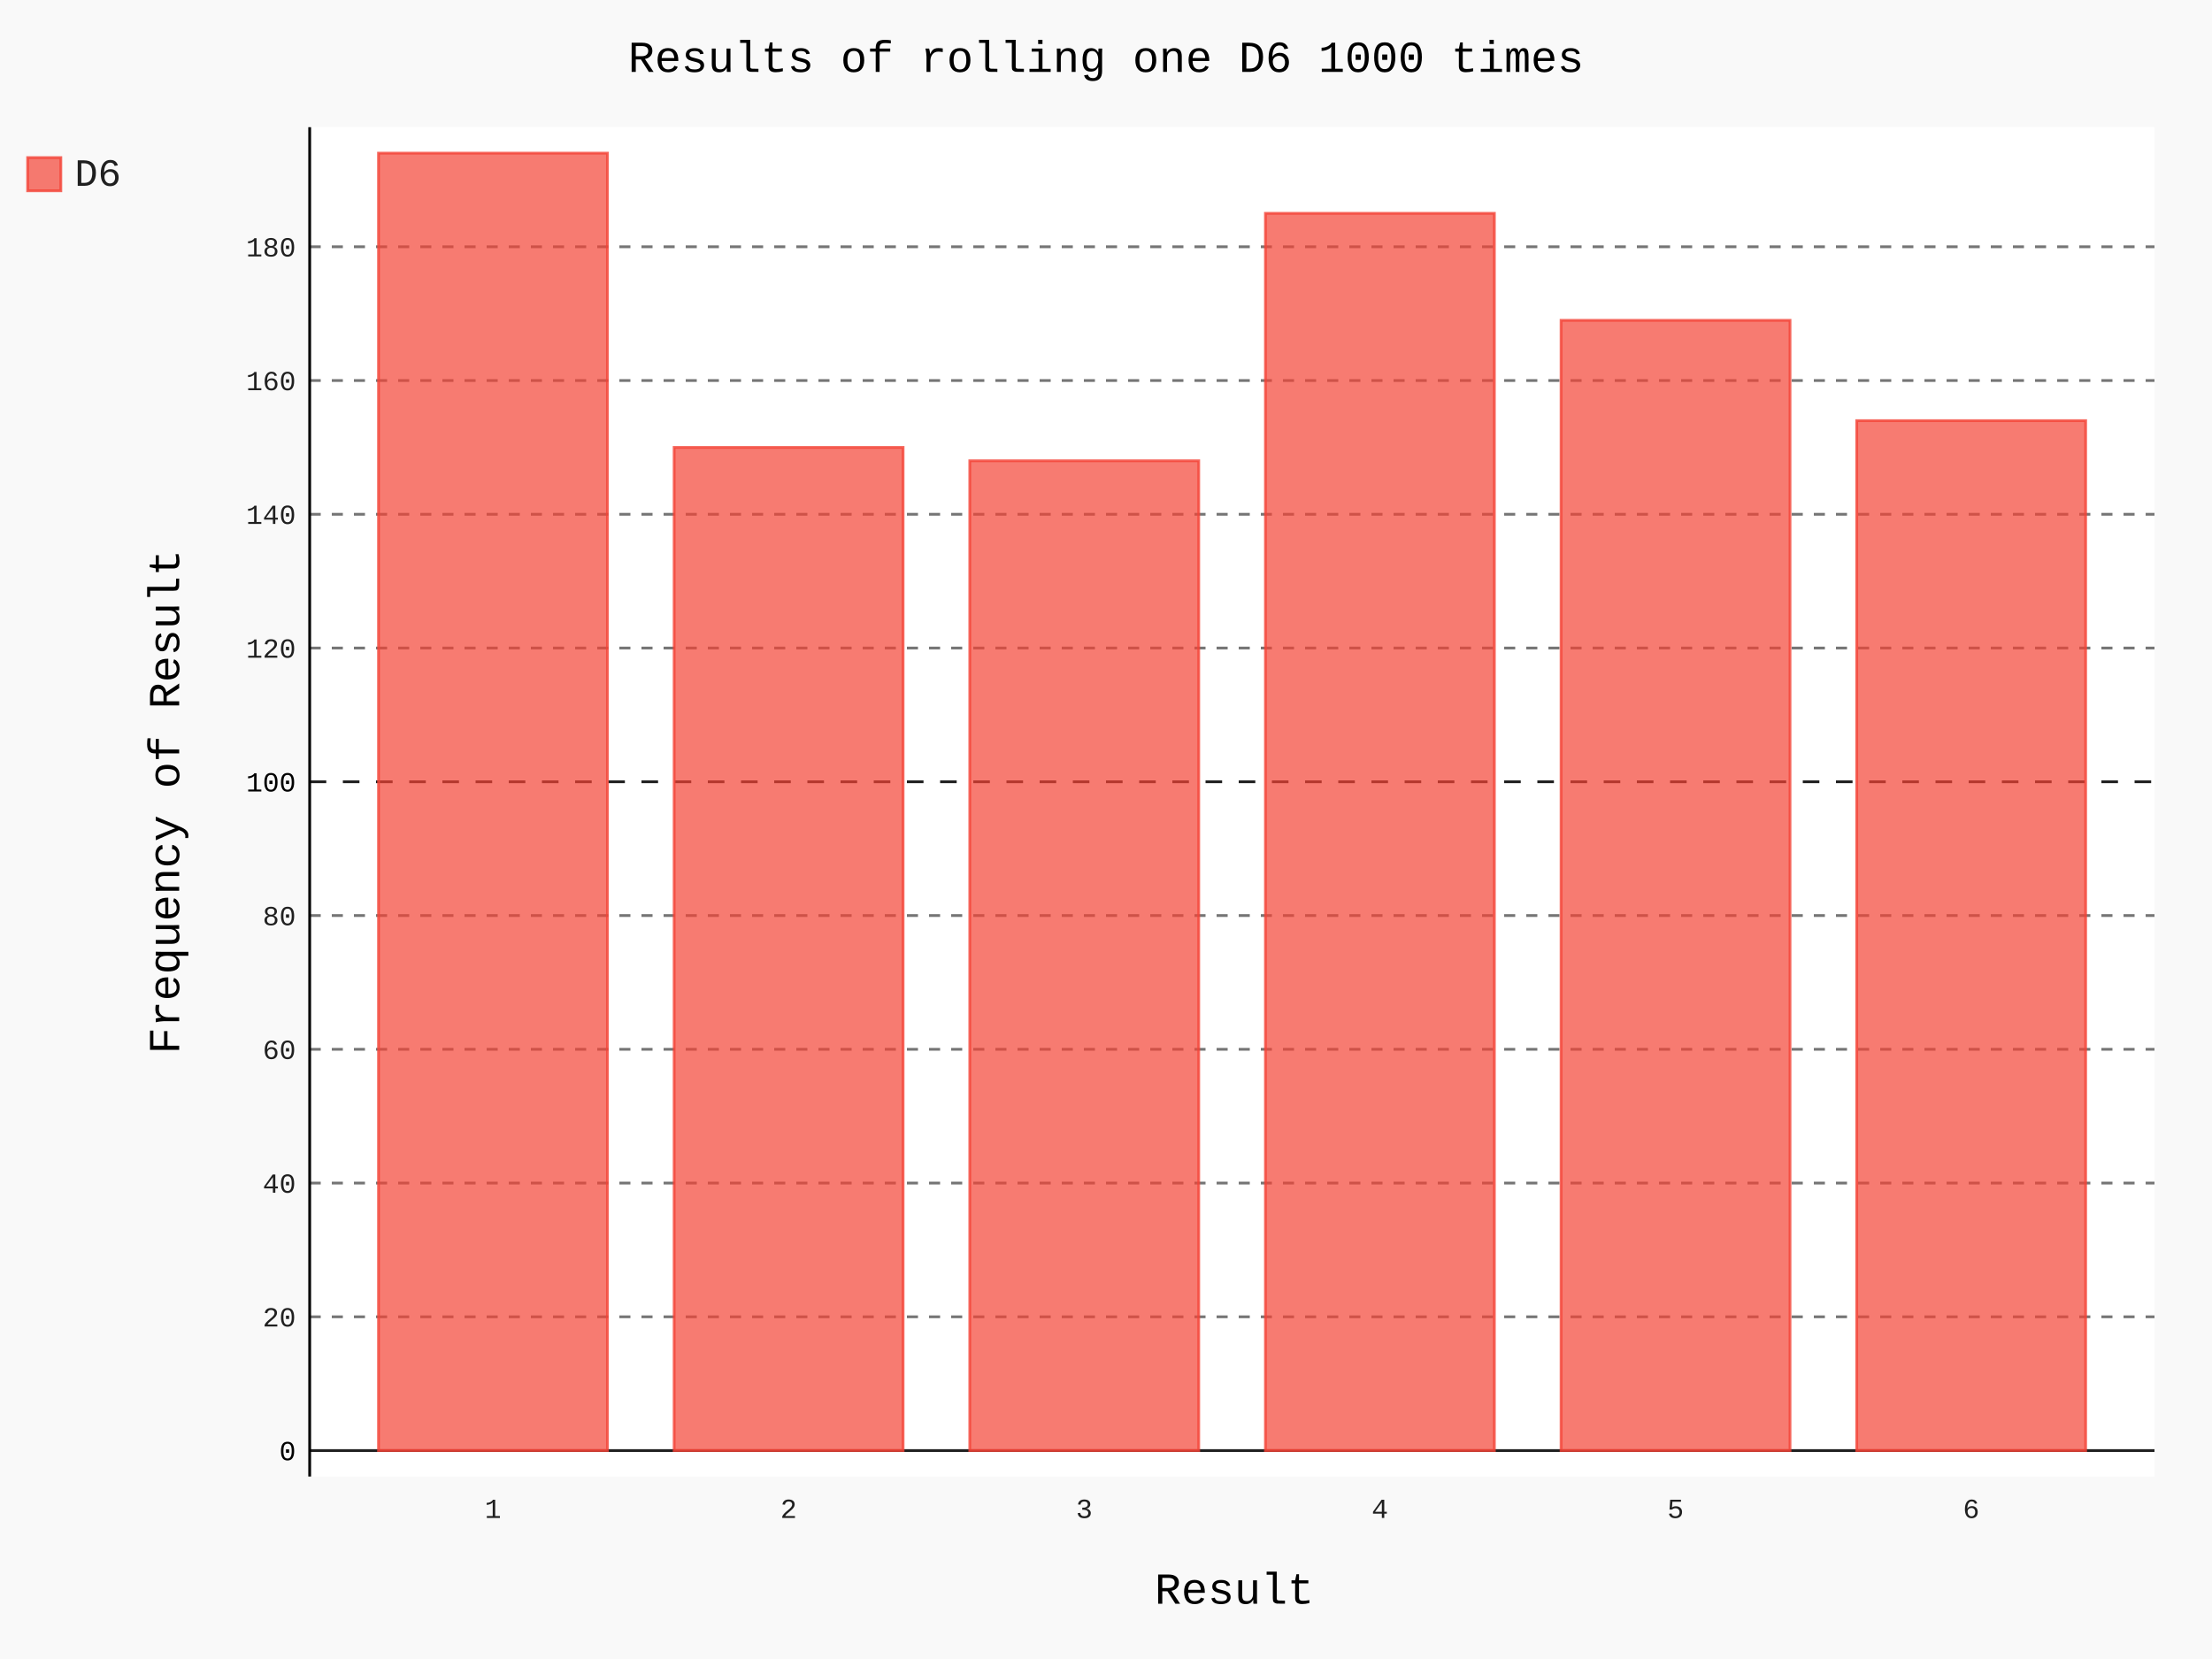
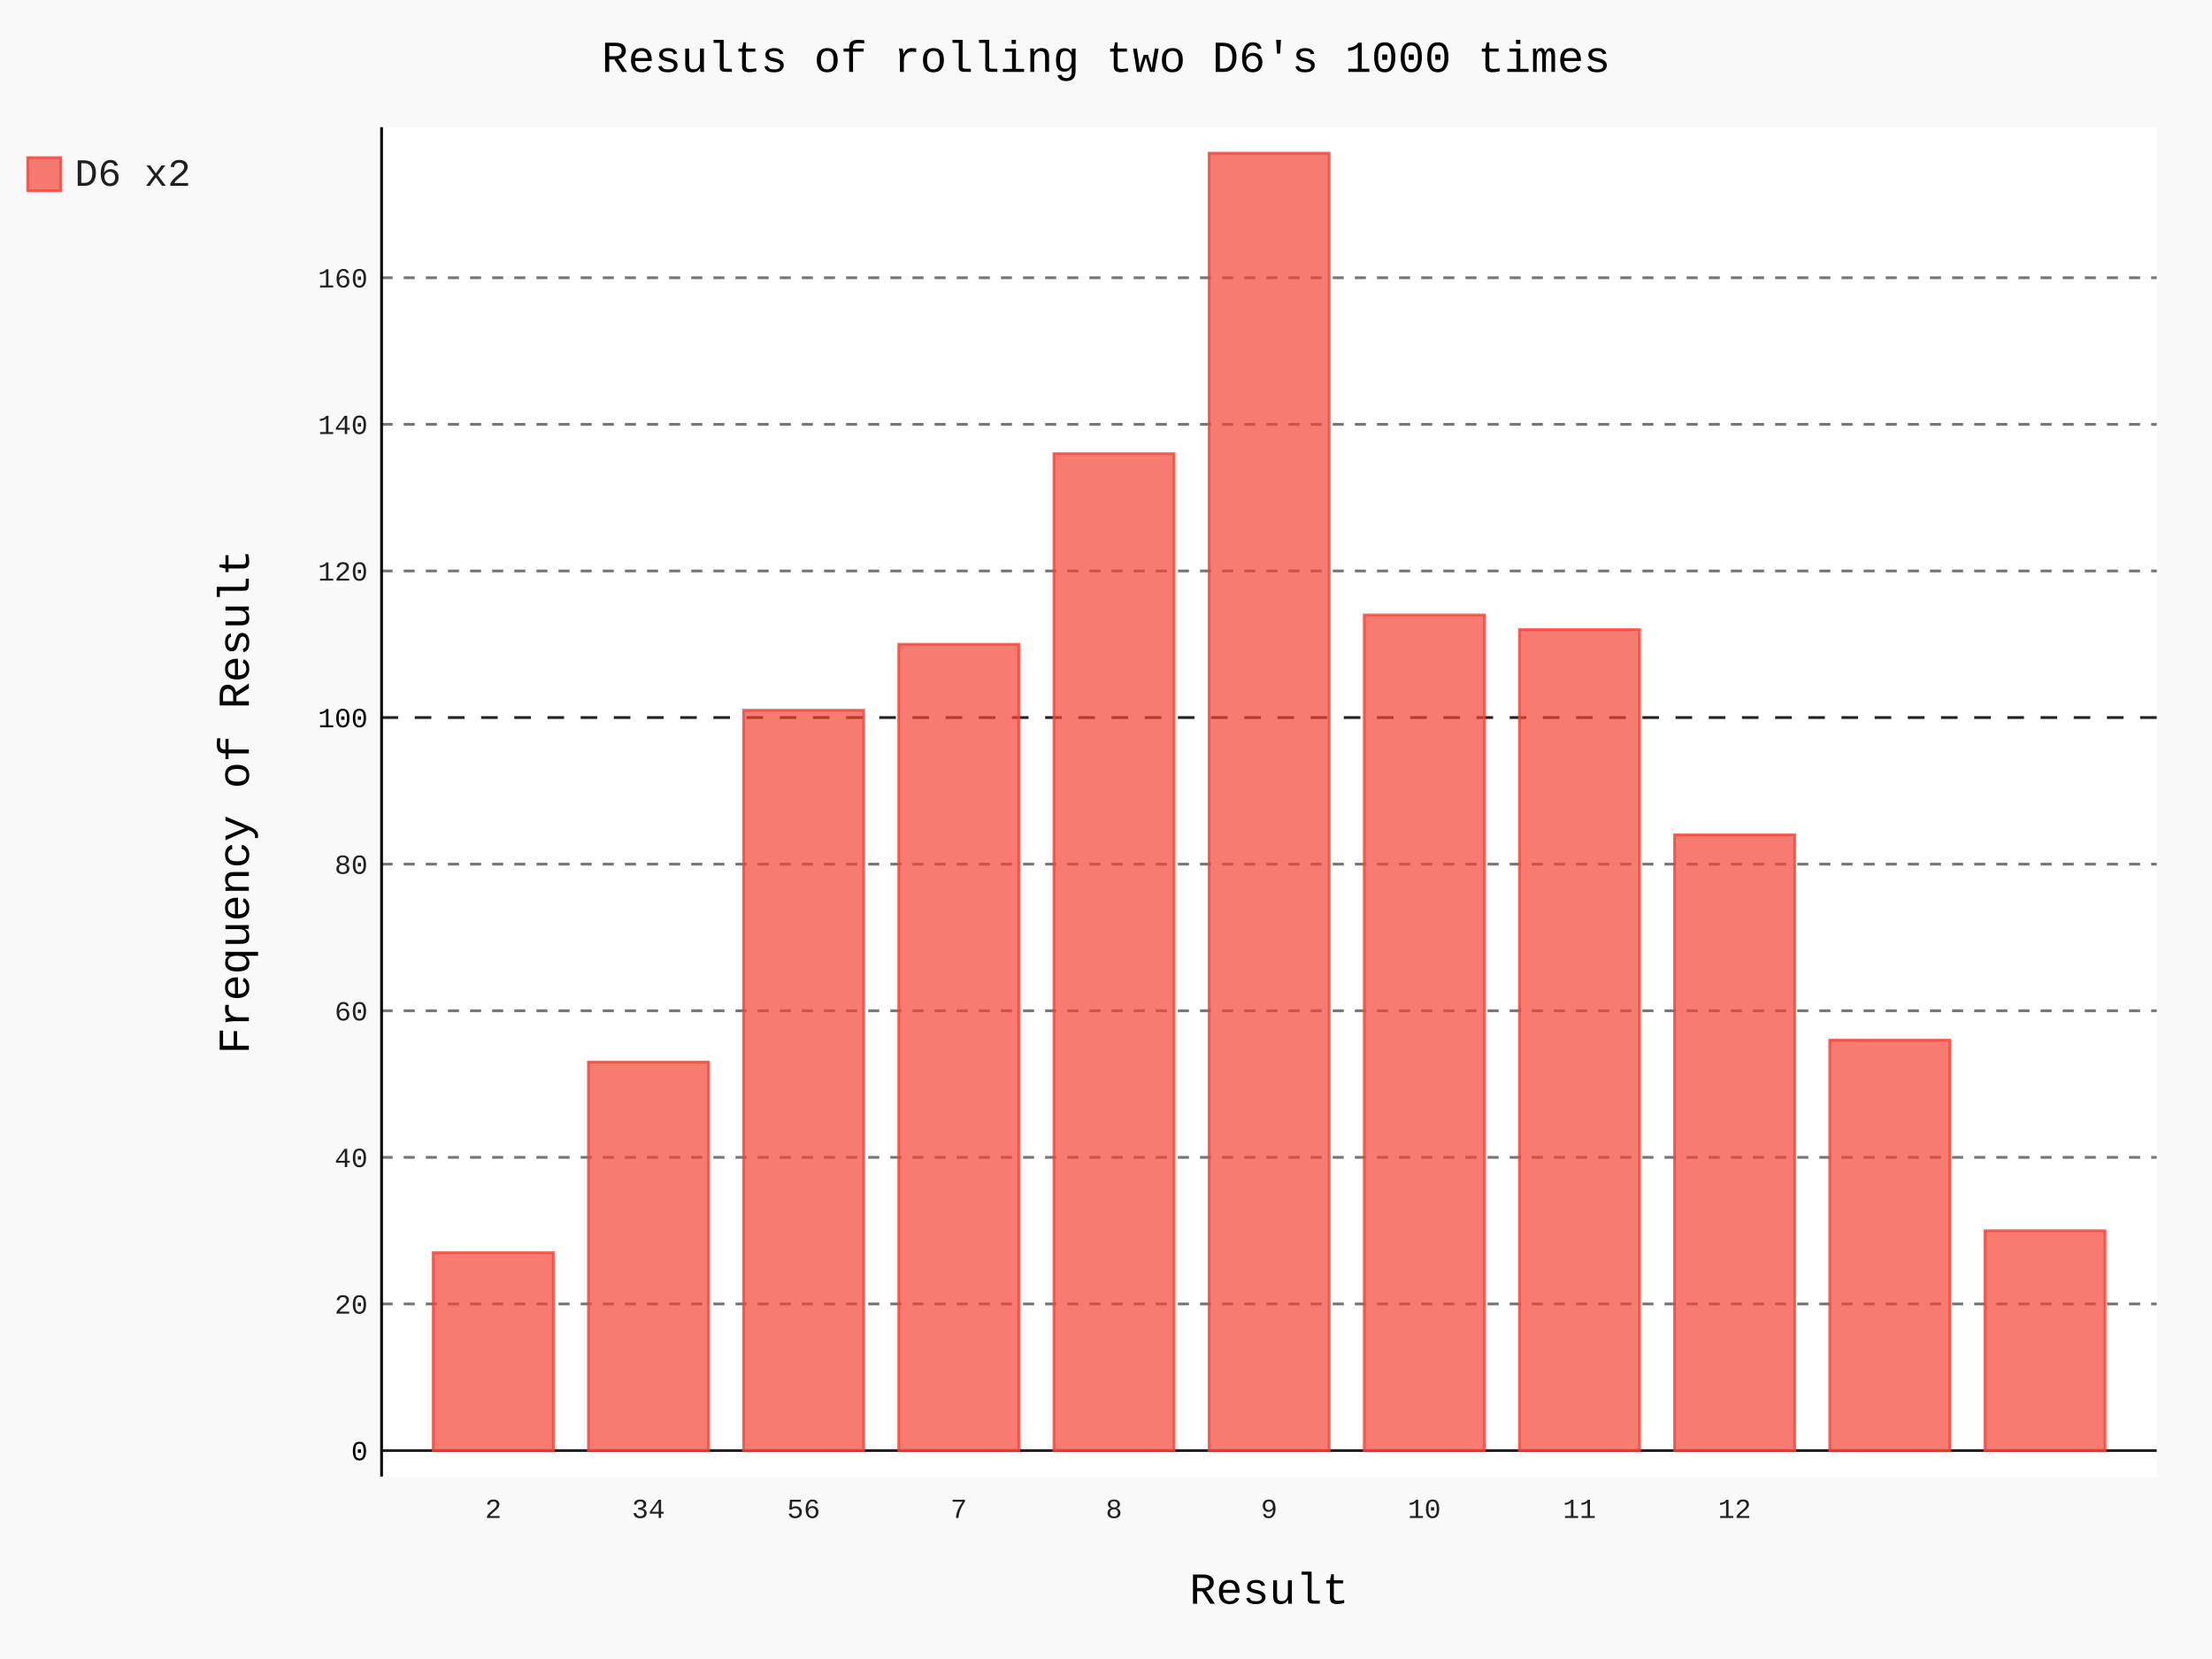
- <svg xmlns="http://www.w3.org/2000/svg" class="pygal-chart" id="chart-d65b9895-4443-460a-82ca-bd445137e971" viewBox="0 0 800 600">
+ <svg xmlns="http://www.w3.org/2000/svg" class="pygal-chart" id="chart-fd4a4cf0-b947-452a-9cb7-f9953d3d199d" viewBox="0 0 800 600">
  <defs>
-     <style type="text/css">#chart-d65b9895-4443-460a-82ca-bd445137e971{-webkit-user-select:none;-webkit-font-smoothing:antialiased;font-family:Consolas,"Liberation Mono",Menlo,Courier,monospace}#chart-d65b9895-4443-460a-82ca-bd445137e971 .title{font-family:Consolas,"Liberation Mono",Menlo,Courier,monospace;font-size:16px}#chart-d65b9895-4443-460a-82ca-bd445137e971 .legends .legend text{font-family:Consolas,"Liberation Mono",Menlo,Courier,monospace;font-size:14px}#chart-d65b9895-4443-460a-82ca-bd445137e971 .axis text{font-family:Consolas,"Liberation Mono",Menlo,Courier,monospace;font-size:10px}#chart-d65b9895-4443-460a-82ca-bd445137e971 .axis text.major{font-family:Consolas,"Liberation Mono",Menlo,Courier,monospace;font-size:10px}#chart-d65b9895-4443-460a-82ca-bd445137e971 .text-overlay text.value{font-family:Consolas,"Liberation Mono",Menlo,Courier,monospace;font-size:16px}#chart-d65b9895-4443-460a-82ca-bd445137e971 .text-overlay text.label{font-family:Consolas,"Liberation Mono",Menlo,Courier,monospace;font-size:10px}#chart-d65b9895-4443-460a-82ca-bd445137e971 .tooltip{font-family:Consolas,"Liberation Mono",Menlo,Courier,monospace;font-size:14px}#chart-d65b9895-4443-460a-82ca-bd445137e971 text.no_data{font-family:Consolas,"Liberation Mono",Menlo,Courier,monospace;font-size:64px}
- #chart-d65b9895-4443-460a-82ca-bd445137e971{background-color:rgba(249,249,249,1)}#chart-d65b9895-4443-460a-82ca-bd445137e971 path,#chart-d65b9895-4443-460a-82ca-bd445137e971 line,#chart-d65b9895-4443-460a-82ca-bd445137e971 rect,#chart-d65b9895-4443-460a-82ca-bd445137e971 circle{-webkit-transition:150ms;-moz-transition:150ms;transition:150ms}#chart-d65b9895-4443-460a-82ca-bd445137e971 .graph &gt; .background{fill:rgba(249,249,249,1)}#chart-d65b9895-4443-460a-82ca-bd445137e971 .plot &gt; .background{fill:rgba(255,255,255,1)}#chart-d65b9895-4443-460a-82ca-bd445137e971 .graph{fill:rgba(0,0,0,.87)}#chart-d65b9895-4443-460a-82ca-bd445137e971 text.no_data{fill:rgba(0,0,0,1)}#chart-d65b9895-4443-460a-82ca-bd445137e971 .title{fill:rgba(0,0,0,1)}#chart-d65b9895-4443-460a-82ca-bd445137e971 .legends .legend text{fill:rgba(0,0,0,.87)}#chart-d65b9895-4443-460a-82ca-bd445137e971 .legends .legend:hover text{fill:rgba(0,0,0,1)}#chart-d65b9895-4443-460a-82ca-bd445137e971 .axis .line{stroke:rgba(0,0,0,1)}#chart-d65b9895-4443-460a-82ca-bd445137e971 .axis .guide.line{stroke:rgba(0,0,0,.54)}#chart-d65b9895-4443-460a-82ca-bd445137e971 .axis .major.line{stroke:rgba(0,0,0,.87)}#chart-d65b9895-4443-460a-82ca-bd445137e971 .axis text.major{fill:rgba(0,0,0,1)}#chart-d65b9895-4443-460a-82ca-bd445137e971 .axis.y .guides:hover .guide.line,#chart-d65b9895-4443-460a-82ca-bd445137e971 .line-graph .axis.x .guides:hover .guide.line,#chart-d65b9895-4443-460a-82ca-bd445137e971 .stackedline-graph .axis.x .guides:hover .guide.line,#chart-d65b9895-4443-460a-82ca-bd445137e971 .xy-graph .axis.x .guides:hover .guide.line{stroke:rgba(0,0,0,1)}#chart-d65b9895-4443-460a-82ca-bd445137e971 .axis .guides:hover text{fill:rgba(0,0,0,1)}#chart-d65b9895-4443-460a-82ca-bd445137e971 .reactive{fill-opacity:.7;stroke-opacity:.8}#chart-d65b9895-4443-460a-82ca-bd445137e971 .ci{stroke:rgba(0,0,0,.87)}#chart-d65b9895-4443-460a-82ca-bd445137e971 .reactive.active,#chart-d65b9895-4443-460a-82ca-bd445137e971 .active .reactive{fill-opacity:.8;stroke-opacity:.9;stroke-width:4}#chart-d65b9895-4443-460a-82ca-bd445137e971 .ci .reactive.active{stroke-width:1.5}#chart-d65b9895-4443-460a-82ca-bd445137e971 .series text{fill:rgba(0,0,0,1)}#chart-d65b9895-4443-460a-82ca-bd445137e971 .tooltip rect{fill:rgba(255,255,255,1);stroke:rgba(0,0,0,1);-webkit-transition:opacity 150ms;-moz-transition:opacity 150ms;transition:opacity 150ms}#chart-d65b9895-4443-460a-82ca-bd445137e971 .tooltip .label{fill:rgba(0,0,0,.87)}#chart-d65b9895-4443-460a-82ca-bd445137e971 .tooltip .label{fill:rgba(0,0,0,.87)}#chart-d65b9895-4443-460a-82ca-bd445137e971 .tooltip .legend{font-size:.8em;fill:rgba(0,0,0,.54)}#chart-d65b9895-4443-460a-82ca-bd445137e971 .tooltip .x_label{font-size:.6em;fill:rgba(0,0,0,1)}#chart-d65b9895-4443-460a-82ca-bd445137e971 .tooltip .xlink{font-size:.5em;text-decoration:underline}#chart-d65b9895-4443-460a-82ca-bd445137e971 .tooltip .value{font-size:1.5em}#chart-d65b9895-4443-460a-82ca-bd445137e971 .bound{font-size:.5em}#chart-d65b9895-4443-460a-82ca-bd445137e971 .max-value{font-size:.75em;fill:rgba(0,0,0,.54)}#chart-d65b9895-4443-460a-82ca-bd445137e971 .map-element{fill:rgba(255,255,255,1);stroke:rgba(0,0,0,.54) !important}#chart-d65b9895-4443-460a-82ca-bd445137e971 .map-element .reactive{fill-opacity:inherit;stroke-opacity:inherit}#chart-d65b9895-4443-460a-82ca-bd445137e971 .color-0,#chart-d65b9895-4443-460a-82ca-bd445137e971 .color-0 a:visited{stroke:#F44336;fill:#F44336}#chart-d65b9895-4443-460a-82ca-bd445137e971 .text-overlay .color-0 text{fill:black}
- #chart-d65b9895-4443-460a-82ca-bd445137e971 text.no_data{text-anchor:middle}#chart-d65b9895-4443-460a-82ca-bd445137e971 .guide.line{fill:none}#chart-d65b9895-4443-460a-82ca-bd445137e971 .centered{text-anchor:middle}#chart-d65b9895-4443-460a-82ca-bd445137e971 .title{text-anchor:middle}#chart-d65b9895-4443-460a-82ca-bd445137e971 .legends .legend text{fill-opacity:1}#chart-d65b9895-4443-460a-82ca-bd445137e971 .axis.x text{text-anchor:middle}#chart-d65b9895-4443-460a-82ca-bd445137e971 .axis.x:not(.web) text[transform]{text-anchor:start}#chart-d65b9895-4443-460a-82ca-bd445137e971 .axis.x:not(.web) text[transform].backwards{text-anchor:end}#chart-d65b9895-4443-460a-82ca-bd445137e971 .axis.y text{text-anchor:end}#chart-d65b9895-4443-460a-82ca-bd445137e971 .axis.y text[transform].backwards{text-anchor:start}#chart-d65b9895-4443-460a-82ca-bd445137e971 .axis.y2 text{text-anchor:start}#chart-d65b9895-4443-460a-82ca-bd445137e971 .axis.y2 text[transform].backwards{text-anchor:end}#chart-d65b9895-4443-460a-82ca-bd445137e971 .axis .guide.line{stroke-dasharray:4,4}#chart-d65b9895-4443-460a-82ca-bd445137e971 .axis .major.guide.line{stroke-dasharray:6,6}#chart-d65b9895-4443-460a-82ca-bd445137e971 .horizontal .axis.y .guide.line,#chart-d65b9895-4443-460a-82ca-bd445137e971 .horizontal .axis.y2 .guide.line,#chart-d65b9895-4443-460a-82ca-bd445137e971 .vertical .axis.x .guide.line{opacity:0}#chart-d65b9895-4443-460a-82ca-bd445137e971 .horizontal .axis.always_show .guide.line,#chart-d65b9895-4443-460a-82ca-bd445137e971 .vertical .axis.always_show .guide.line{opacity:1 !important}#chart-d65b9895-4443-460a-82ca-bd445137e971 .axis.y .guides:hover .guide.line,#chart-d65b9895-4443-460a-82ca-bd445137e971 .axis.y2 .guides:hover .guide.line,#chart-d65b9895-4443-460a-82ca-bd445137e971 .axis.x .guides:hover .guide.line{opacity:1}#chart-d65b9895-4443-460a-82ca-bd445137e971 .axis .guides:hover text{opacity:1}#chart-d65b9895-4443-460a-82ca-bd445137e971 .nofill{fill:none}#chart-d65b9895-4443-460a-82ca-bd445137e971 .subtle-fill{fill-opacity:.2}#chart-d65b9895-4443-460a-82ca-bd445137e971 .dot{stroke-width:1px;fill-opacity:1}#chart-d65b9895-4443-460a-82ca-bd445137e971 .dot.active{stroke-width:5px}#chart-d65b9895-4443-460a-82ca-bd445137e971 .dot.negative{fill:transparent}#chart-d65b9895-4443-460a-82ca-bd445137e971 text,#chart-d65b9895-4443-460a-82ca-bd445137e971 tspan{stroke:none !important}#chart-d65b9895-4443-460a-82ca-bd445137e971 .series text.active{opacity:1}#chart-d65b9895-4443-460a-82ca-bd445137e971 .tooltip rect{fill-opacity:.95;stroke-width:.5}#chart-d65b9895-4443-460a-82ca-bd445137e971 .tooltip text{fill-opacity:1}#chart-d65b9895-4443-460a-82ca-bd445137e971 .showable{visibility:hidden}#chart-d65b9895-4443-460a-82ca-bd445137e971 .showable.shown{visibility:visible}#chart-d65b9895-4443-460a-82ca-bd445137e971 .gauge-background{fill:rgba(229,229,229,1);stroke:none}#chart-d65b9895-4443-460a-82ca-bd445137e971 .bg-lines{stroke:rgba(249,249,249,1);stroke-width:2px}</style>
+     <style type="text/css">#chart-fd4a4cf0-b947-452a-9cb7-f9953d3d199d{-webkit-user-select:none;-webkit-font-smoothing:antialiased;font-family:Consolas,"Liberation Mono",Menlo,Courier,monospace}#chart-fd4a4cf0-b947-452a-9cb7-f9953d3d199d .title{font-family:Consolas,"Liberation Mono",Menlo,Courier,monospace;font-size:16px}#chart-fd4a4cf0-b947-452a-9cb7-f9953d3d199d .legends .legend text{font-family:Consolas,"Liberation Mono",Menlo,Courier,monospace;font-size:14px}#chart-fd4a4cf0-b947-452a-9cb7-f9953d3d199d .axis text{font-family:Consolas,"Liberation Mono",Menlo,Courier,monospace;font-size:10px}#chart-fd4a4cf0-b947-452a-9cb7-f9953d3d199d .axis text.major{font-family:Consolas,"Liberation Mono",Menlo,Courier,monospace;font-size:10px}#chart-fd4a4cf0-b947-452a-9cb7-f9953d3d199d .text-overlay text.value{font-family:Consolas,"Liberation Mono",Menlo,Courier,monospace;font-size:16px}#chart-fd4a4cf0-b947-452a-9cb7-f9953d3d199d .text-overlay text.label{font-family:Consolas,"Liberation Mono",Menlo,Courier,monospace;font-size:10px}#chart-fd4a4cf0-b947-452a-9cb7-f9953d3d199d .tooltip{font-family:Consolas,"Liberation Mono",Menlo,Courier,monospace;font-size:14px}#chart-fd4a4cf0-b947-452a-9cb7-f9953d3d199d text.no_data{font-family:Consolas,"Liberation Mono",Menlo,Courier,monospace;font-size:64px}
+ #chart-fd4a4cf0-b947-452a-9cb7-f9953d3d199d{background-color:rgba(249,249,249,1)}#chart-fd4a4cf0-b947-452a-9cb7-f9953d3d199d path,#chart-fd4a4cf0-b947-452a-9cb7-f9953d3d199d line,#chart-fd4a4cf0-b947-452a-9cb7-f9953d3d199d rect,#chart-fd4a4cf0-b947-452a-9cb7-f9953d3d199d circle{-webkit-transition:150ms;-moz-transition:150ms;transition:150ms}#chart-fd4a4cf0-b947-452a-9cb7-f9953d3d199d .graph &gt; .background{fill:rgba(249,249,249,1)}#chart-fd4a4cf0-b947-452a-9cb7-f9953d3d199d .plot &gt; .background{fill:rgba(255,255,255,1)}#chart-fd4a4cf0-b947-452a-9cb7-f9953d3d199d .graph{fill:rgba(0,0,0,.87)}#chart-fd4a4cf0-b947-452a-9cb7-f9953d3d199d text.no_data{fill:rgba(0,0,0,1)}#chart-fd4a4cf0-b947-452a-9cb7-f9953d3d199d .title{fill:rgba(0,0,0,1)}#chart-fd4a4cf0-b947-452a-9cb7-f9953d3d199d .legends .legend text{fill:rgba(0,0,0,.87)}#chart-fd4a4cf0-b947-452a-9cb7-f9953d3d199d .legends .legend:hover text{fill:rgba(0,0,0,1)}#chart-fd4a4cf0-b947-452a-9cb7-f9953d3d199d .axis .line{stroke:rgba(0,0,0,1)}#chart-fd4a4cf0-b947-452a-9cb7-f9953d3d199d .axis .guide.line{stroke:rgba(0,0,0,.54)}#chart-fd4a4cf0-b947-452a-9cb7-f9953d3d199d .axis .major.line{stroke:rgba(0,0,0,.87)}#chart-fd4a4cf0-b947-452a-9cb7-f9953d3d199d .axis text.major{fill:rgba(0,0,0,1)}#chart-fd4a4cf0-b947-452a-9cb7-f9953d3d199d .axis.y .guides:hover .guide.line,#chart-fd4a4cf0-b947-452a-9cb7-f9953d3d199d .line-graph .axis.x .guides:hover .guide.line,#chart-fd4a4cf0-b947-452a-9cb7-f9953d3d199d .stackedline-graph .axis.x .guides:hover .guide.line,#chart-fd4a4cf0-b947-452a-9cb7-f9953d3d199d .xy-graph .axis.x .guides:hover .guide.line{stroke:rgba(0,0,0,1)}#chart-fd4a4cf0-b947-452a-9cb7-f9953d3d199d .axis .guides:hover text{fill:rgba(0,0,0,1)}#chart-fd4a4cf0-b947-452a-9cb7-f9953d3d199d .reactive{fill-opacity:.7;stroke-opacity:.8}#chart-fd4a4cf0-b947-452a-9cb7-f9953d3d199d .ci{stroke:rgba(0,0,0,.87)}#chart-fd4a4cf0-b947-452a-9cb7-f9953d3d199d .reactive.active,#chart-fd4a4cf0-b947-452a-9cb7-f9953d3d199d .active .reactive{fill-opacity:.8;stroke-opacity:.9;stroke-width:4}#chart-fd4a4cf0-b947-452a-9cb7-f9953d3d199d .ci .reactive.active{stroke-width:1.5}#chart-fd4a4cf0-b947-452a-9cb7-f9953d3d199d .series text{fill:rgba(0,0,0,1)}#chart-fd4a4cf0-b947-452a-9cb7-f9953d3d199d .tooltip rect{fill:rgba(255,255,255,1);stroke:rgba(0,0,0,1);-webkit-transition:opacity 150ms;-moz-transition:opacity 150ms;transition:opacity 150ms}#chart-fd4a4cf0-b947-452a-9cb7-f9953d3d199d .tooltip .label{fill:rgba(0,0,0,.87)}#chart-fd4a4cf0-b947-452a-9cb7-f9953d3d199d .tooltip .label{fill:rgba(0,0,0,.87)}#chart-fd4a4cf0-b947-452a-9cb7-f9953d3d199d .tooltip .legend{font-size:.8em;fill:rgba(0,0,0,.54)}#chart-fd4a4cf0-b947-452a-9cb7-f9953d3d199d .tooltip .x_label{font-size:.6em;fill:rgba(0,0,0,1)}#chart-fd4a4cf0-b947-452a-9cb7-f9953d3d199d .tooltip .xlink{font-size:.5em;text-decoration:underline}#chart-fd4a4cf0-b947-452a-9cb7-f9953d3d199d .tooltip .value{font-size:1.5em}#chart-fd4a4cf0-b947-452a-9cb7-f9953d3d199d .bound{font-size:.5em}#chart-fd4a4cf0-b947-452a-9cb7-f9953d3d199d .max-value{font-size:.75em;fill:rgba(0,0,0,.54)}#chart-fd4a4cf0-b947-452a-9cb7-f9953d3d199d .map-element{fill:rgba(255,255,255,1);stroke:rgba(0,0,0,.54) !important}#chart-fd4a4cf0-b947-452a-9cb7-f9953d3d199d .map-element .reactive{fill-opacity:inherit;stroke-opacity:inherit}#chart-fd4a4cf0-b947-452a-9cb7-f9953d3d199d .color-0,#chart-fd4a4cf0-b947-452a-9cb7-f9953d3d199d .color-0 a:visited{stroke:#F44336;fill:#F44336}#chart-fd4a4cf0-b947-452a-9cb7-f9953d3d199d .text-overlay .color-0 text{fill:black}
+ #chart-fd4a4cf0-b947-452a-9cb7-f9953d3d199d text.no_data{text-anchor:middle}#chart-fd4a4cf0-b947-452a-9cb7-f9953d3d199d .guide.line{fill:none}#chart-fd4a4cf0-b947-452a-9cb7-f9953d3d199d .centered{text-anchor:middle}#chart-fd4a4cf0-b947-452a-9cb7-f9953d3d199d .title{text-anchor:middle}#chart-fd4a4cf0-b947-452a-9cb7-f9953d3d199d .legends .legend text{fill-opacity:1}#chart-fd4a4cf0-b947-452a-9cb7-f9953d3d199d .axis.x text{text-anchor:middle}#chart-fd4a4cf0-b947-452a-9cb7-f9953d3d199d .axis.x:not(.web) text[transform]{text-anchor:start}#chart-fd4a4cf0-b947-452a-9cb7-f9953d3d199d .axis.x:not(.web) text[transform].backwards{text-anchor:end}#chart-fd4a4cf0-b947-452a-9cb7-f9953d3d199d .axis.y text{text-anchor:end}#chart-fd4a4cf0-b947-452a-9cb7-f9953d3d199d .axis.y text[transform].backwards{text-anchor:start}#chart-fd4a4cf0-b947-452a-9cb7-f9953d3d199d .axis.y2 text{text-anchor:start}#chart-fd4a4cf0-b947-452a-9cb7-f9953d3d199d .axis.y2 text[transform].backwards{text-anchor:end}#chart-fd4a4cf0-b947-452a-9cb7-f9953d3d199d .axis .guide.line{stroke-dasharray:4,4}#chart-fd4a4cf0-b947-452a-9cb7-f9953d3d199d .axis .major.guide.line{stroke-dasharray:6,6}#chart-fd4a4cf0-b947-452a-9cb7-f9953d3d199d .horizontal .axis.y .guide.line,#chart-fd4a4cf0-b947-452a-9cb7-f9953d3d199d .horizontal .axis.y2 .guide.line,#chart-fd4a4cf0-b947-452a-9cb7-f9953d3d199d .vertical .axis.x .guide.line{opacity:0}#chart-fd4a4cf0-b947-452a-9cb7-f9953d3d199d .horizontal .axis.always_show .guide.line,#chart-fd4a4cf0-b947-452a-9cb7-f9953d3d199d .vertical .axis.always_show .guide.line{opacity:1 !important}#chart-fd4a4cf0-b947-452a-9cb7-f9953d3d199d .axis.y .guides:hover .guide.line,#chart-fd4a4cf0-b947-452a-9cb7-f9953d3d199d .axis.y2 .guides:hover .guide.line,#chart-fd4a4cf0-b947-452a-9cb7-f9953d3d199d .axis.x .guides:hover .guide.line{opacity:1}#chart-fd4a4cf0-b947-452a-9cb7-f9953d3d199d .axis .guides:hover text{opacity:1}#chart-fd4a4cf0-b947-452a-9cb7-f9953d3d199d .nofill{fill:none}#chart-fd4a4cf0-b947-452a-9cb7-f9953d3d199d .subtle-fill{fill-opacity:.2}#chart-fd4a4cf0-b947-452a-9cb7-f9953d3d199d .dot{stroke-width:1px;fill-opacity:1}#chart-fd4a4cf0-b947-452a-9cb7-f9953d3d199d .dot.active{stroke-width:5px}#chart-fd4a4cf0-b947-452a-9cb7-f9953d3d199d .dot.negative{fill:transparent}#chart-fd4a4cf0-b947-452a-9cb7-f9953d3d199d text,#chart-fd4a4cf0-b947-452a-9cb7-f9953d3d199d tspan{stroke:none !important}#chart-fd4a4cf0-b947-452a-9cb7-f9953d3d199d .series text.active{opacity:1}#chart-fd4a4cf0-b947-452a-9cb7-f9953d3d199d .tooltip rect{fill-opacity:.95;stroke-width:.5}#chart-fd4a4cf0-b947-452a-9cb7-f9953d3d199d .tooltip text{fill-opacity:1}#chart-fd4a4cf0-b947-452a-9cb7-f9953d3d199d .showable{visibility:hidden}#chart-fd4a4cf0-b947-452a-9cb7-f9953d3d199d .showable.shown{visibility:visible}#chart-fd4a4cf0-b947-452a-9cb7-f9953d3d199d .gauge-background{fill:rgba(229,229,229,1);stroke:none}#chart-fd4a4cf0-b947-452a-9cb7-f9953d3d199d .bg-lines{stroke:rgba(249,249,249,1);stroke-width:2px}</style>
  </defs>
  <g class="graph bar-graph vertical">
    <rect class="background" height="600" width="800" x="0" y="0" />
-     <g class="plot" transform="translate(112, 46)">
-       <rect class="background" height="488" width="667.2" x="0" y="0" />
+     <g class="plot" transform="translate(138, 46)">
+       <rect class="background" height="488" width="642.0" x="0" y="0" />
      <g class="axis y always_show">
        <g class="guides">
-           <path class="axis major line" d="M0 478.615 h667.2" />
+           <path class="axis major line" d="M0 478.615 h642" />
          <text class="major" x="-5" y="482.115">0</text>
        </g>
        <g class="guides">
-           <path class="guide line" d="M0 430.241 h667.2" />
-           <text class="" x="-5" y="433.741">20</text>
+           <path class="guide line" d="M0 425.595 h642" />
+           <text class="" x="-5" y="429.095">20</text>
        </g>
        <g class="guides">
-           <path class="guide line" d="M0 381.867 h667.2" />
-           <text class="" x="-5" y="385.367">40</text>
+           <path class="guide line" d="M0 372.575 h642" />
+           <text class="" x="-5" y="376.075">40</text>
        </g>
        <g class="guides">
-           <path class="guide line" d="M0 333.492 h667.2" />
-           <text class="" x="-5" y="336.992">60</text>
+           <path class="guide line" d="M0 319.554 h642" />
+           <text class="" x="-5" y="323.054">60</text>
        </g>
        <g class="guides">
-           <path class="guide line" d="M0 285.118 h667.2" />
-           <text class="" x="-5" y="288.618">80</text>
+           <path class="guide line" d="M0 266.534 h642" />
+           <text class="" x="-5" y="270.034">80</text>
        </g>
        <g class="guides">
-           <path class="major guide line" d="M0 236.744 h667.2" />
-           <text class="major" x="-5" y="240.244">100</text>
+           <path class="major guide line" d="M0 213.513 h642" />
+           <text class="major" x="-5" y="217.013">100</text>
        </g>
        <g class="guides">
-           <path class="guide line" d="M0 188.37 h667.2" />
-           <text class="" x="-5" y="191.87">120</text>
+           <path class="guide line" d="M0 160.493 h642" />
+           <text class="" x="-5" y="163.993">120</text>
        </g>
        <g class="guides">
-           <path class="guide line" d="M0 139.995 h667.2" />
-           <text class="" x="-5" y="143.495">140</text>
+           <path class="guide line" d="M0 107.472 h642" />
+           <text class="" x="-5" y="110.972">140</text>
        </g>
        <g class="guides">
-           <path class="guide line" d="M0 91.621 h667.2" />
-           <text class="" x="-5" y="95.121">160</text>
-         </g>
-         <g class="guides">
-           <path class="guide line" d="M0 43.247 h667.2" />
-           <text class="" x="-5" y="46.747">180</text>
+           <path class="guide line" d="M0 54.452 h642" />
+           <text class="" x="-5" y="57.952">160</text>
        </g>
      </g>
      <g class="axis x">
        <path class="line" d="M0 0 v488" />
        <g class="guides">
-           <path class="guide line" d="M66.292 0 v488" />
-           <text class="" x="66.292" y="503.0">1</text>
+           <path class="guide line" d="M40.406 0 v488" />
+           <text class="" x="40.406" y="503.0">2</text>
        </g>
        <g class="guides">
-           <path class="guide line" d="M173.215 0 v488" />
-           <text class="" x="173.215" y="503.0">2</text>
+           <path class="guide line" d="M96.524 0 v488" />
+           <text class="" x="96.524" y="503.0">34</text>
        </g>
        <g class="guides">
-           <path class="guide line" d="M280.138 0 v488" />
-           <text class="" x="280.138" y="503.0">3</text>
+           <path class="guide line" d="M152.643 0 v488" />
+           <text class="" x="152.643" y="503.0">56</text>
        </g>
        <g class="guides">
-           <path class="guide line" d="M387.062 0 v488" />
-           <text class="" x="387.062" y="503.0">4</text>
+           <path class="guide line" d="M208.762 0 v488" />
+           <text class="" x="208.762" y="503.0">7</text>
        </g>
        <g class="guides">
-           <path class="guide line" d="M493.985 0 v488" />
-           <text class="" x="493.985" y="503.0">5</text>
+           <path class="guide line" d="M264.881 0 v488" />
+           <text class="" x="264.881" y="503.0">8</text>
        </g>
        <g class="guides">
-           <path class="guide line" d="M600.908 0 v488" />
-           <text class="" x="600.908" y="503.0">6</text>
+           <path class="guide line" d="M321 0 v488" />
+           <text class="" x="321.0" y="503.0">9</text>
+         </g>
+         <g class="guides">
+           <path class="guide line" d="M377.119 0 v488" />
+           <text class="" x="377.119" y="503.0">10</text>
+         </g>
+         <g class="guides">
+           <path class="guide line" d="M433.238 0 v488" />
+           <text class="" x="433.238" y="503.0">11</text>
+         </g>
+         <g class="guides">
+           <path class="guide line" d="M489.357 0 v488" />
+           <text class="" x="489.357" y="503.0">12</text>
        </g>
      </g>
      <g class="series serie-0 color-0">
        <g class="bars">
          <g class="bar">
-             <rect class="rect reactive tooltip-trigger" height="469.231" rx="0" ry="0" width="82.801" x="24.892" y="9.385" />
+             <rect class="rect reactive tooltip-trigger" height="71.578" rx="0" ry="0" width="43.458" x="18.676" y="407.038" />
          </g>
          <g class="bar">
-             <rect class="rect reactive tooltip-trigger" height="362.807" rx="0" ry="0" width="82.801" x="131.815" y="115.808" />
+             <rect class="rect reactive tooltip-trigger" height="140.504" rx="0" ry="0" width="43.458" x="74.795" y="338.111" />
          </g>
          <g class="bar">
-             <rect class="rect reactive tooltip-trigger" height="357.97" rx="0" ry="0" width="82.801" x="238.738" y="120.646" />
+             <rect class="rect reactive tooltip-trigger" height="267.753" rx="0" ry="0" width="43.458" x="130.914" y="210.862" />
          </g>
          <g class="bar">
-             <rect class="rect reactive tooltip-trigger" height="447.462" rx="0" ry="0" width="82.801" x="345.661" y="31.153" />
+             <rect class="rect reactive tooltip-trigger" height="291.612" rx="0" ry="0" width="43.458" x="187.033" y="187.003" />
          </g>
          <g class="bar">
-             <rect class="rect reactive tooltip-trigger" height="408.763" rx="0" ry="0" width="82.801" x="452.584" y="69.852" />
+             <rect class="rect reactive tooltip-trigger" height="360.539" rx="0" ry="0" width="43.458" x="243.152" y="118.076" />
          </g>
          <g class="bar">
-             <rect class="rect reactive tooltip-trigger" height="372.482" rx="0" ry="0" width="82.801" x="559.507" y="106.133" />
+             <rect class="rect reactive tooltip-trigger" height="469.231" rx="0" ry="0" width="43.458" x="299.271" y="9.385" />
+           </g>
+           <g class="bar">
+             <rect class="rect reactive tooltip-trigger" height="302.216" rx="0" ry="0" width="43.458" x="355.39" y="176.399" />
+           </g>
+           <g class="bar">
+             <rect class="rect reactive tooltip-trigger" height="296.914" rx="0" ry="0" width="43.458" x="411.509" y="181.701" />
+           </g>
+           <g class="bar">
+             <rect class="rect reactive tooltip-trigger" height="222.686" rx="0" ry="0" width="43.458" x="467.627" y="255.93" />
+           </g>
+           <g class="bar">
+             <rect class="rect reactive tooltip-trigger" height="148.457" rx="0" ry="0" width="43.458" x="523.746" y="330.158" />
+           </g>
+           <g class="bar">
+             <rect class="rect reactive tooltip-trigger" height="79.531" rx="0" ry="0" width="43.458" x="579.865" y="399.085" />
          </g>
        </g>
      </g>
    </g>
    <g class="titles">
-       <text class="title plot_title" x="400.0" y="26"> Results of rolling one D6 1000 times</text>
-       <text class="title" x="446.4" y="580">Result</text>
-       <text class="title" transform="rotate(-90 38.8 290)" x="38.8" y="316.0">Frequency of Result</text>
+       <text class="title plot_title" x="400.0" y="26"> Results of rolling two D6's 1000 times</text>
+       <text class="title" x="459.0" y="580">Result</text>
+       <text class="title" transform="rotate(-90 64 290)" x="64.0" y="316.0">Frequency of Result</text>
    </g>
-     <g class="plot overlay" transform="translate(112, 46)">
+     <g class="plot overlay" transform="translate(138, 46)">
      <g class="series serie-0 color-0" />
    </g>
-     <g class="plot text-overlay" transform="translate(112, 46)">
+     <g class="plot text-overlay" transform="translate(138, 46)">
      <g class="series serie-0 color-0" />
    </g>
-     <g class="plot tooltip-overlay" transform="translate(112, 46)">
+     <g class="plot tooltip-overlay" transform="translate(138, 46)">
      <g class="tooltip" style="opacity: 0" transform="translate(0 0)">
        <rect class="tooltip-box" height="0" rx="0" ry="0" width="0" />
        <g class="text" />
      </g>
    </g>
    <g class="legends" transform="translate(10, 56)">
      <g class="legend reactive activate-serie" id="activate-serie-0">
        <rect class="color-0 reactive" height="12" width="12" x="0.0" y="1.0" />
-         <text x="17.0" y="11.2">D6</text>
+         <text x="17.0" y="11.2">D6 x2</text>
      </g>
    </g>
    <g class="legends" transform="translate(790, 56)" />
  </g>
</svg>
